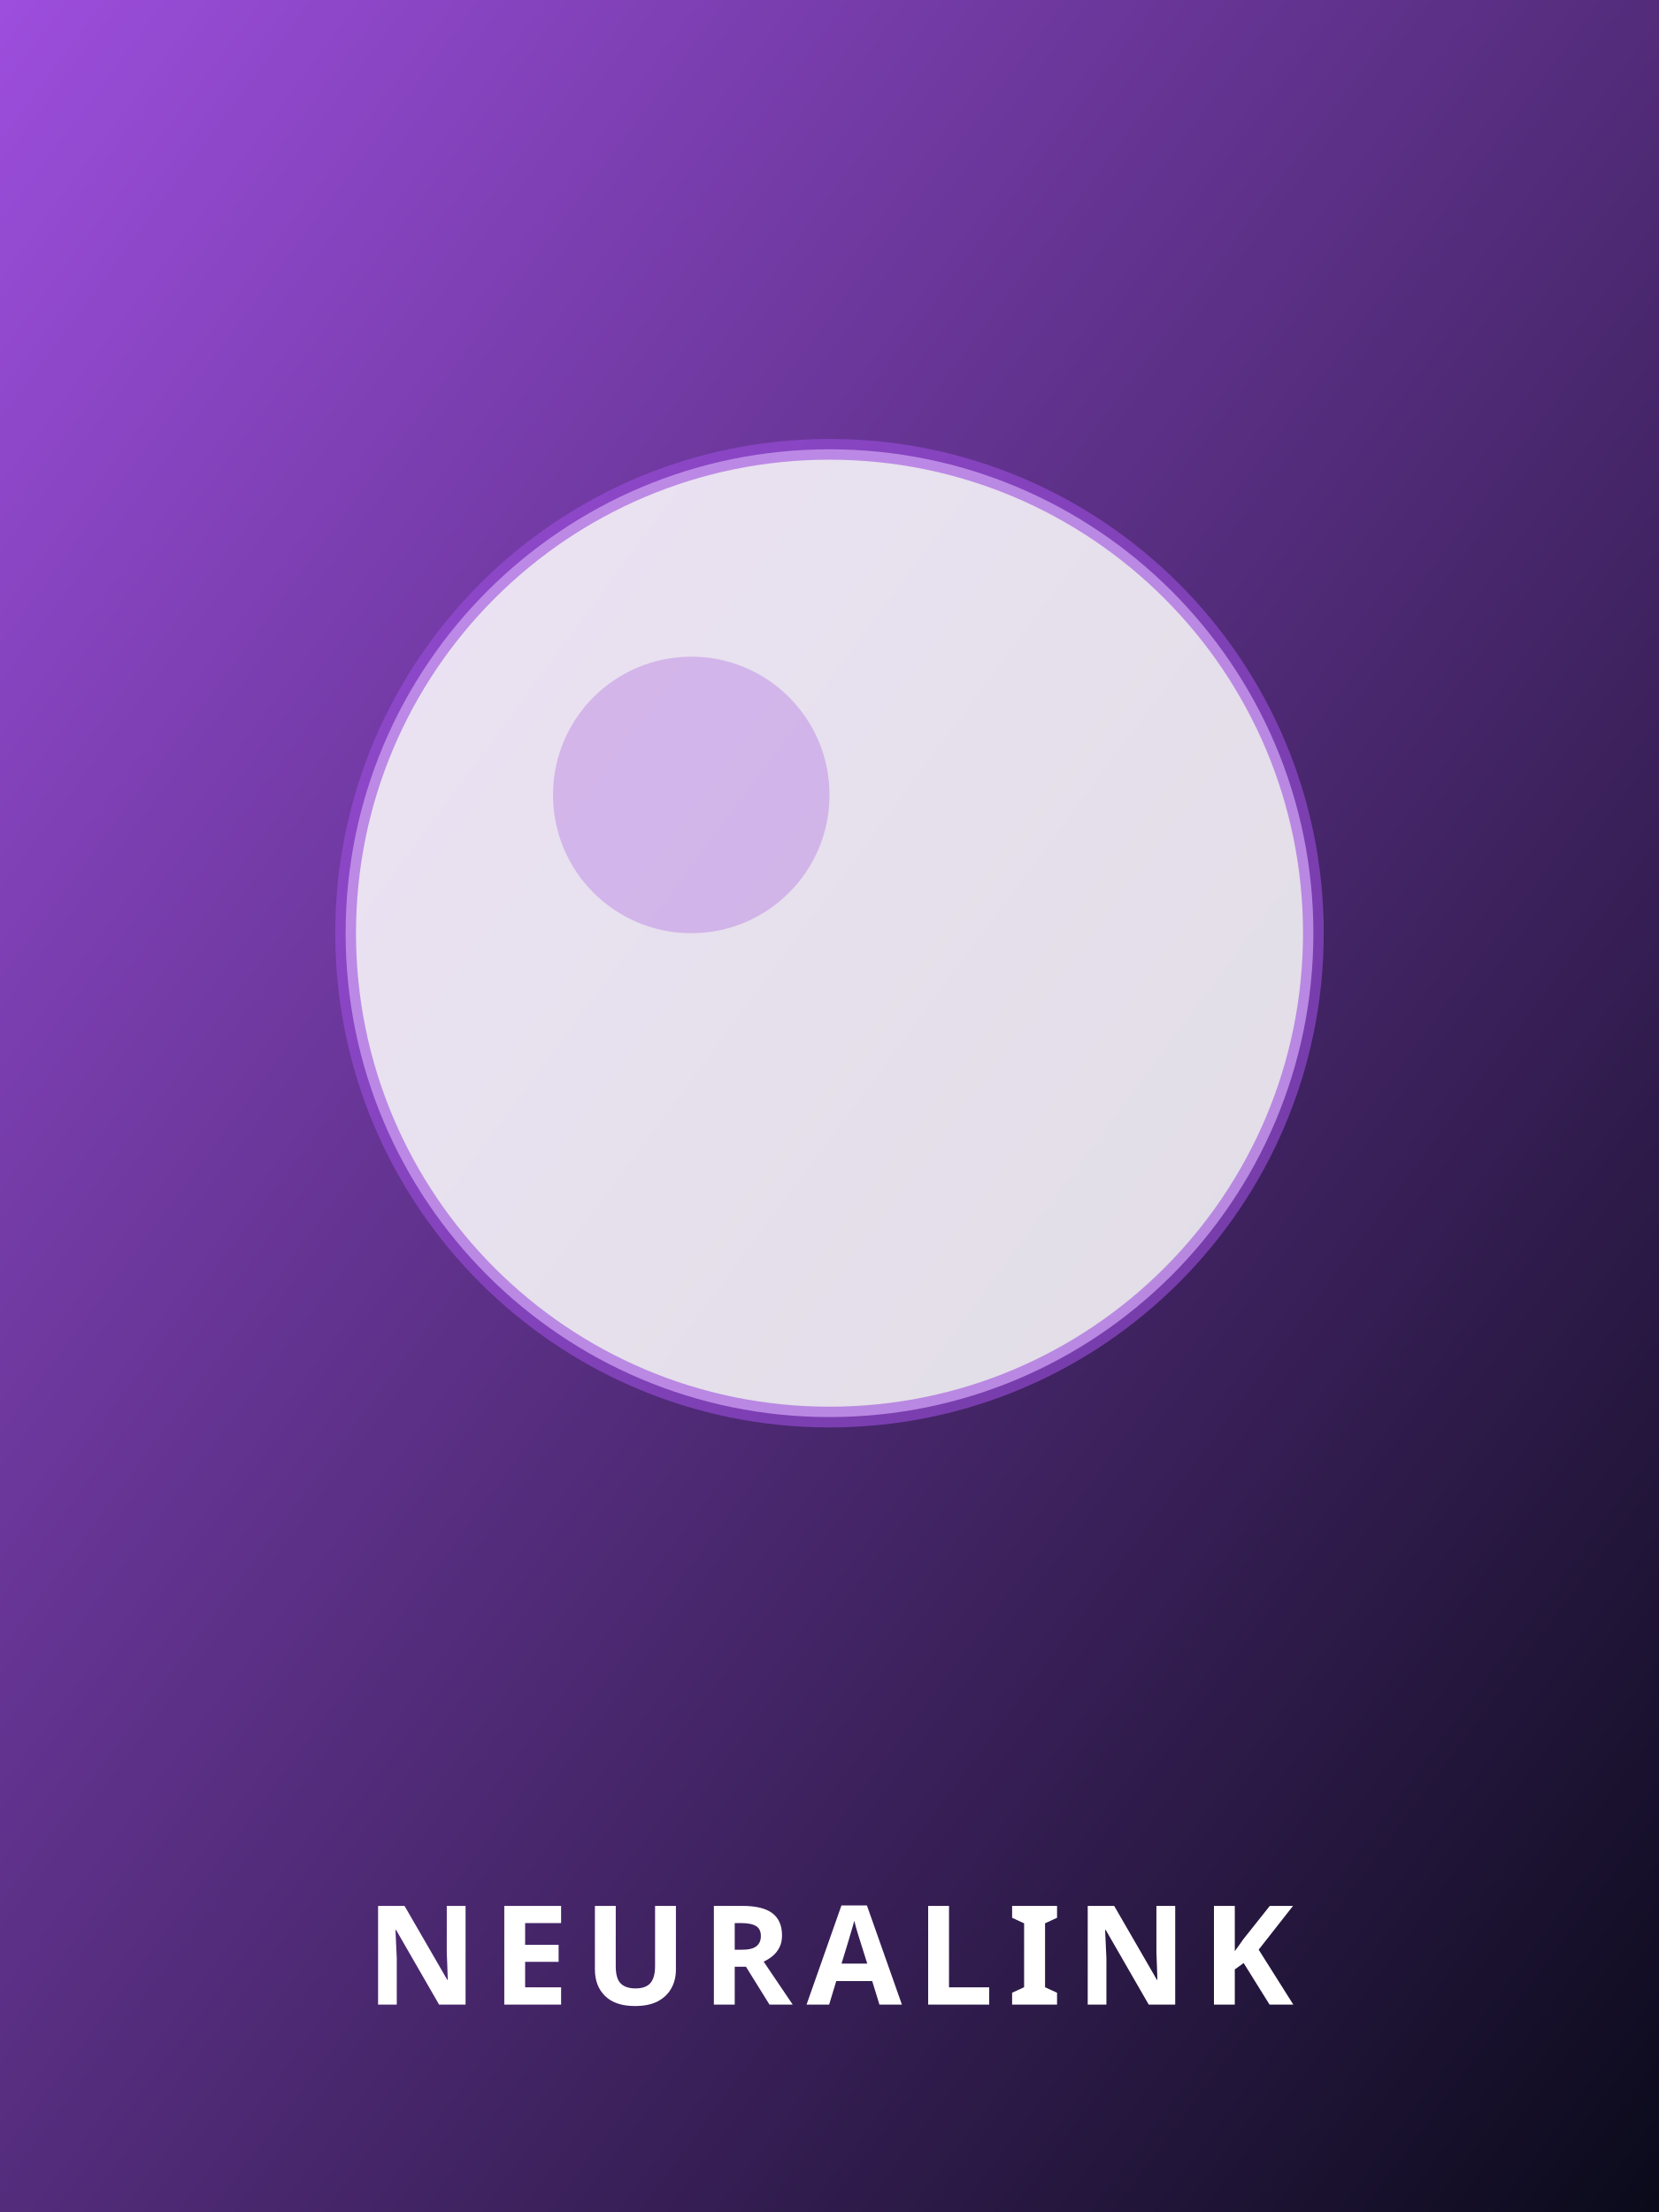
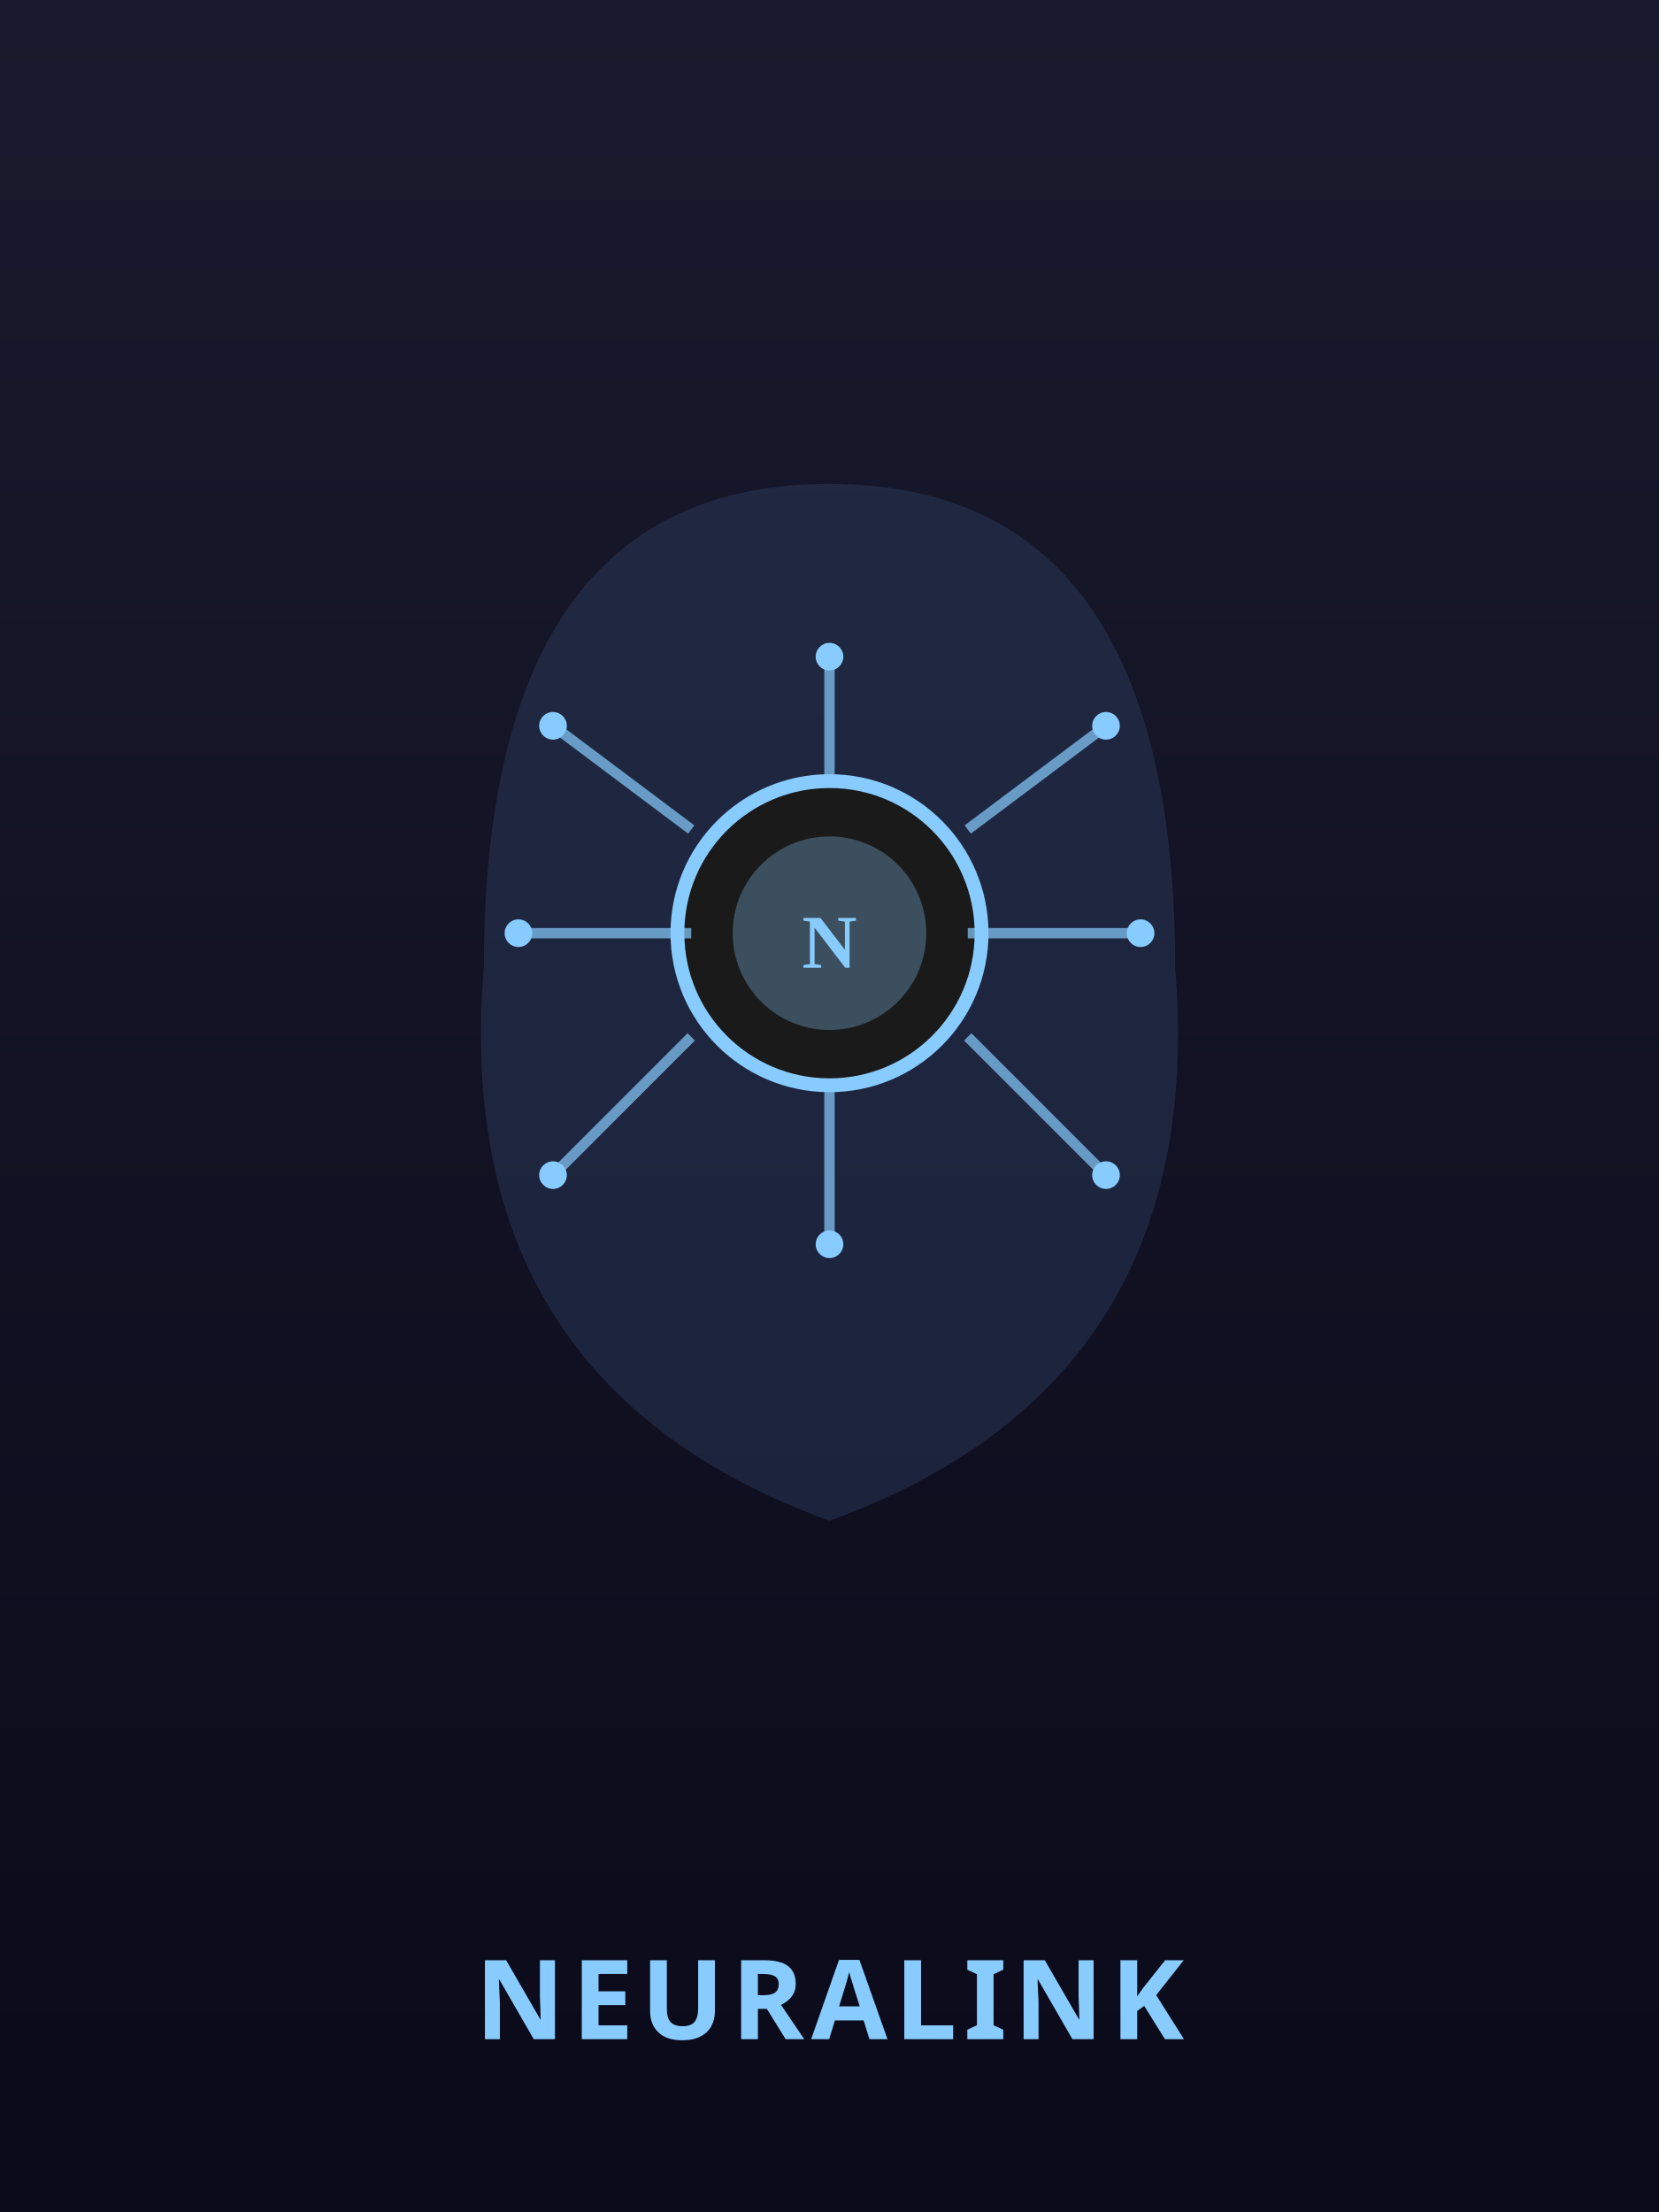
<svg xmlns="http://www.w3.org/2000/svg" viewBox="0 0 240 320">
  <defs>
-     <linearGradient id="g-neuralink" x1="0" y1="0" x2="1" y2="1">
-       <stop offset="0%" stop-color="#9D4EDD" />
-       <stop offset="100%" stop-color="#0A0A1A" />
+     <linearGradient id="bg" x1="0" y1="0" x2="0" y2="1">
+       <stop offset="0%" stop-color="#1a1a2e" />
+       <stop offset="100%" stop-color="#0a0a1a" />
    </linearGradient>
  </defs>
-   <rect width="240" height="320" fill="url(#g-neuralink)" />
-   <circle cx="120" cy="135" r="70" fill="#FFFFFF" opacity="0.85" />
-   <circle cx="120" cy="135" r="70" fill="none" stroke="#9D4EDD" stroke-width="3" opacity="0.6" />
-   <circle cx="100" cy="115" r="20" fill="#9D4EDD" opacity="0.3" />
-   <text x="120" y="290" text-anchor="middle" fill="#FFFFFF" font-size="20" font-weight="bold" font-family="sans-serif" letter-spacing="2">NEURALINK</text>
+   <rect width="240" height="320" fill="url(#bg)" />
+   <path d="M 120 70 Q 70 70 70 140 Q 65 200 120 220 Q 175 200 170 140 Q 170 70 120 70 Z" fill="#2a3a5a" opacity="0.5" />
+   <circle cx="120" cy="135" r="22" fill="#1a1a1a" stroke="#88CCFF" stroke-width="2" />
+   <circle cx="120" cy="135" r="14" fill="#88CCFF" opacity="0.3" />
+   <text x="120" y="140" text-anchor="middle" fill="#88CCFF" font-size="11" font-weight="bold">N</text>
+   <line x1="100" y1="120" x2="80" y2="105" stroke="#88CCFF" stroke-width="1.5" opacity="0.7" />
+   <line x1="100" y1="135" x2="75" y2="135" stroke="#88CCFF" stroke-width="1.5" opacity="0.7" />
+   <line x1="100" y1="150" x2="80" y2="170" stroke="#88CCFF" stroke-width="1.5" opacity="0.7" />
+   <line x1="140" y1="120" x2="160" y2="105" stroke="#88CCFF" stroke-width="1.5" opacity="0.7" />
+   <line x1="140" y1="135" x2="165" y2="135" stroke="#88CCFF" stroke-width="1.5" opacity="0.7" />
+   <line x1="140" y1="150" x2="160" y2="170" stroke="#88CCFF" stroke-width="1.5" opacity="0.7" />
+   <line x1="120" y1="113" x2="120" y2="95" stroke="#88CCFF" stroke-width="1.5" opacity="0.7" />
+   <line x1="120" y1="157" x2="120" y2="180" stroke="#88CCFF" stroke-width="1.5" opacity="0.7" />
+   <circle cx="80" cy="105" r="2" fill="#88CCFF" />
+   <circle cx="75" cy="135" r="2" fill="#88CCFF" />
+   <circle cx="80" cy="170" r="2" fill="#88CCFF" />
+   <circle cx="160" cy="105" r="2" fill="#88CCFF" />
+   <circle cx="165" cy="135" r="2" fill="#88CCFF" />
+   <circle cx="160" cy="170" r="2" fill="#88CCFF" />
+   <circle cx="120" cy="95" r="2" fill="#88CCFF" />
+   <circle cx="120" cy="180" r="2" fill="#88CCFF" />
+   <text x="120" y="295" text-anchor="middle" fill="#88CCFF" font-size="16" font-weight="bold" font-family="sans-serif" letter-spacing="1">NEURALINK</text>
</svg>
